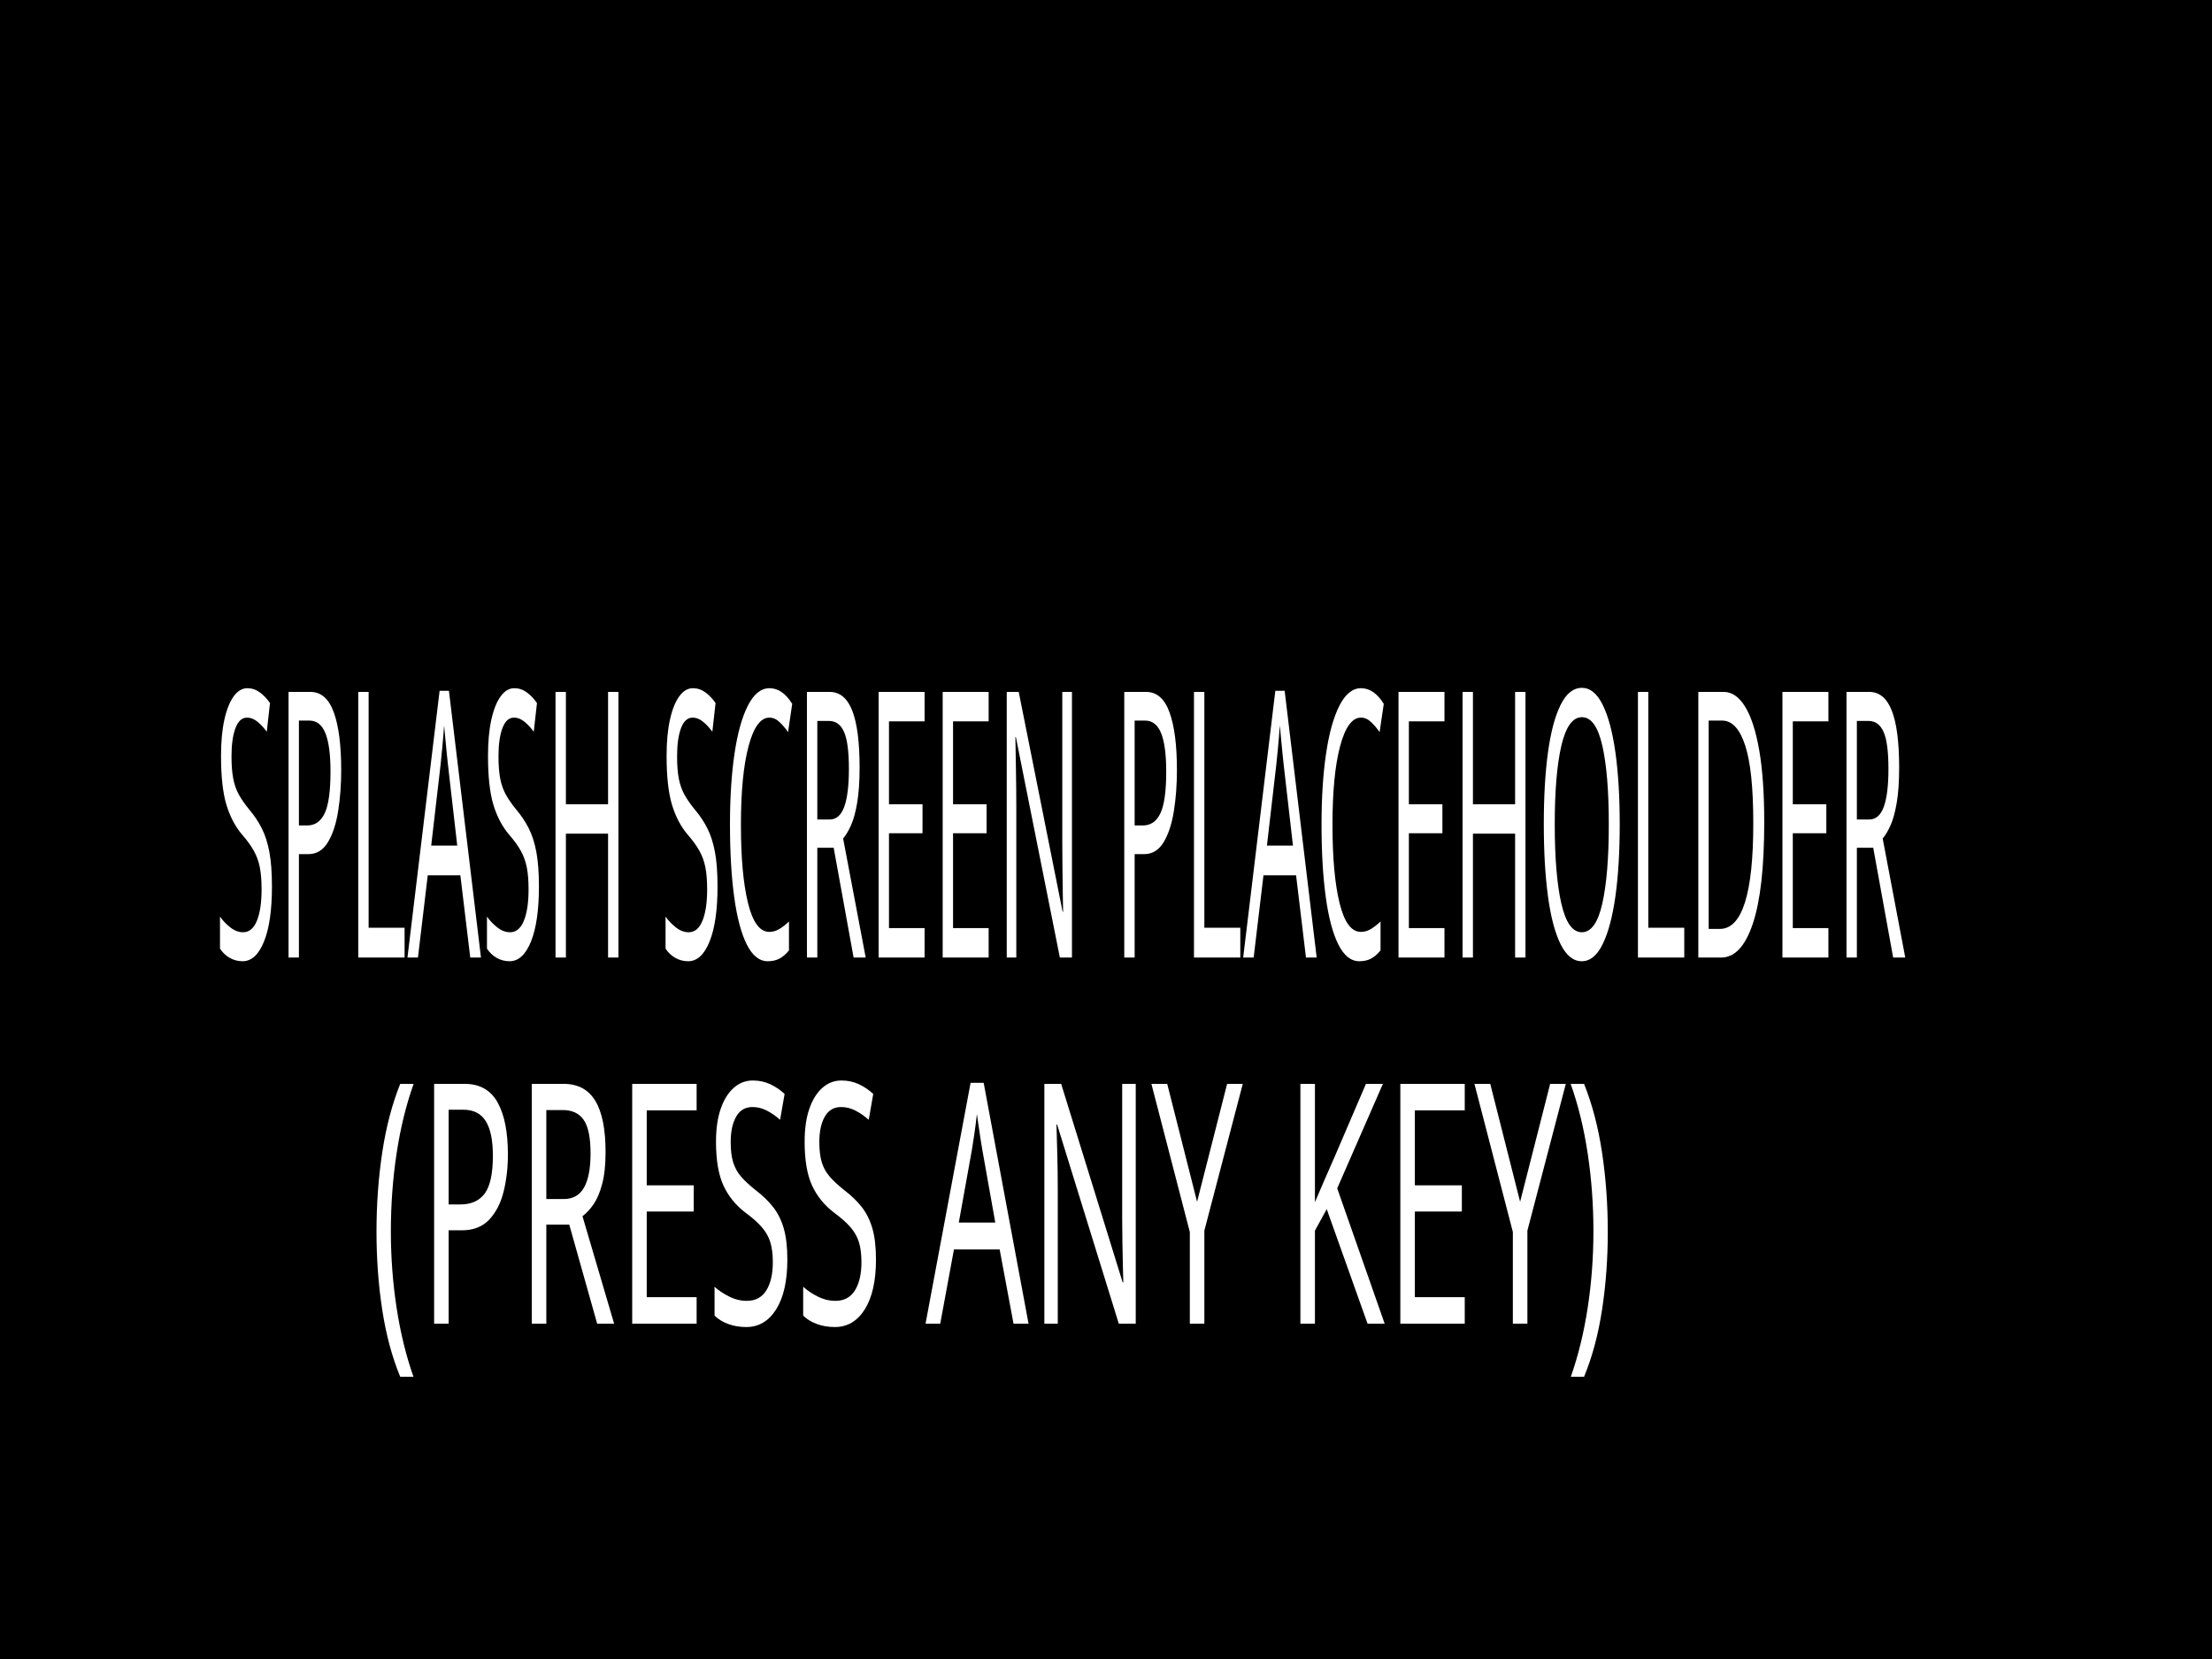
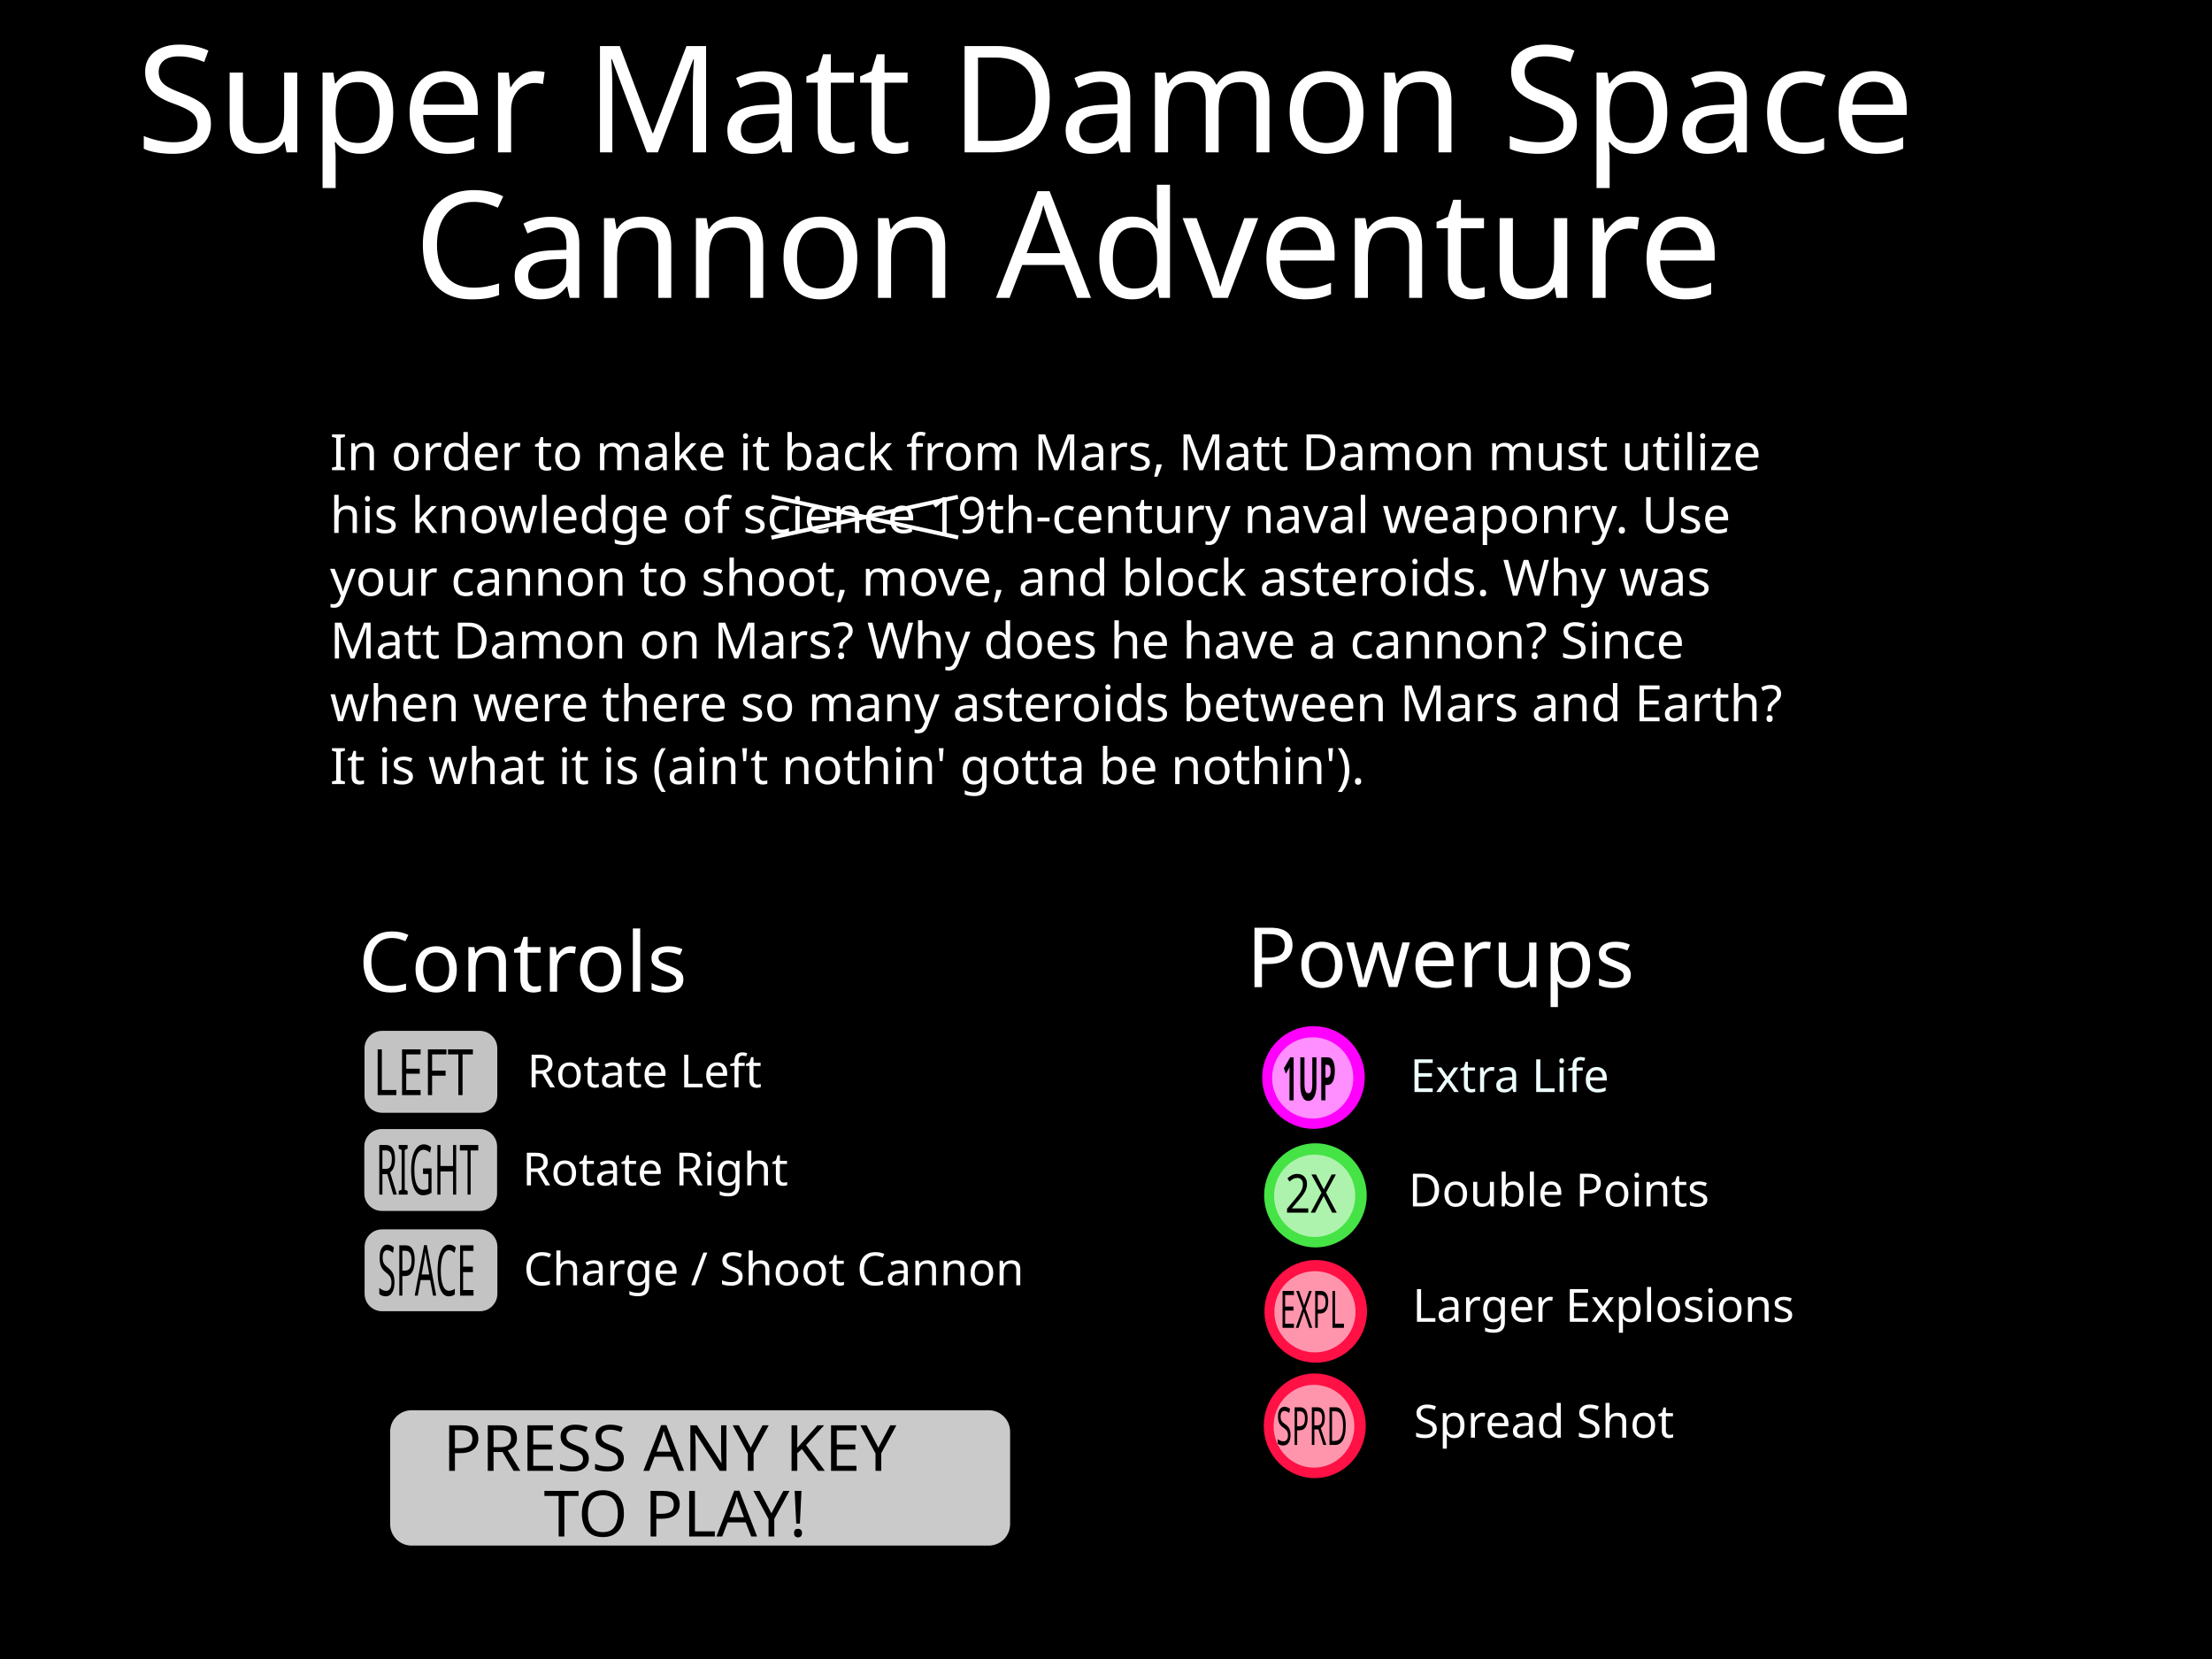
- <svg xmlns="http://www.w3.org/2000/svg" width="1024" height="768" viewBox="0 0 1024 768" id="svg3403" version="1.1">
-   <defs id="defs3405" />
+ <svg xmlns="http://www.w3.org/2000/svg" width="1024" height="768" viewBox="0 0 1024 768" id="svg9404" version="1.1">
+   <defs id="defs9406" />
  <g id="layer1" transform="translate(0,-284.3622)">
-     <rect style="fill:#000000" id="rect3411" width="1265.714" height="891.429" x="-62.857" y="243.791" />
-     <text xml:space="preserve" style="font-style:normal;font-weight:normal;font-size:95.844px;line-height:125%;font-family:sans-serif;letter-spacing:0px;word-spacing:0px;fill:#ffffff;fill-opacity:1;stroke:none;stroke-width:1px;stroke-linecap:butt;stroke-linejoin:miter;stroke-opacity:1" x="178.102" y="404.956" id="text3413" transform="scale(0.5565389,1.79682)">
-       <tspan id="tspan3415" x="178.102" y="404.956">SPLASH SCREEN PLACEHOLDER</tspan>
+     <rect style="fill:#000000;fill-opacity:1;stroke:none;stroke-opacity:1" id="rect9975" width="1117.229" height="826.305" x="-61.467" y="256.127" />
+     <text xml:space="preserve" style="font-style:normal;font-variant:normal;font-weight:normal;font-stretch:normal;font-size:27.5px;line-height:125%;font-family:'Arial Rounded MT Bold';-inkscape-font-specification:'Arial Rounded MT Bold, ';letter-spacing:0px;word-spacing:0px;fill:#ffffff;fill-opacity:1;stroke:none;stroke-width:1px;stroke-linecap:butt;stroke-linejoin:miter;stroke-opacity:1" x="171.429" y="539.505" id="text10070">
+       <tspan id="tspan10072" x="171.429" y="539.505" />
    </text>
-     <text xml:space="preserve" style="font-style:normal;font-weight:normal;font-size:107.798px;line-height:125%;font-family:sans-serif;letter-spacing:0px;word-spacing:0px;fill:#ffffff;fill-opacity:1;stroke:none;stroke-width:1px;stroke-linecap:butt;stroke-linejoin:miter;stroke-opacity:1" x="247.086" y="621.971" id="text3500" transform="scale(0.6932847,1.442409)">
-       <tspan id="tspan3502" x="247.086" y="621.971">(PRESS ANY KEY)</tspan>
+     <text xml:space="preserve" style="font-style:normal;font-variant:normal;font-weight:900;font-stretch:normal;font-size:27.5px;line-height:125%;font-family:'Arial Black';-inkscape-font-specification:'Arial Black,  Heavy';letter-spacing:0px;word-spacing:0px;fill:#000000;fill-opacity:1;stroke:none;stroke-width:1px;stroke-linecap:butt;stroke-linejoin:miter;stroke-opacity:1" x="157.143" y="529.505" id="text10090">
+       <tspan id="tspan10092" x="157.143" y="529.505" />
    </text>
+     <text xml:space="preserve" style="font-style:normal;font-variant:normal;font-weight:900;font-stretch:normal;font-size:27.5px;line-height:125%;font-family:'Arial Black';-inkscape-font-specification:'Arial Black, Heavy';letter-spacing:0px;word-spacing:0px;fill:#ff0000;fill-opacity:1;stroke:none;stroke-width:1px;stroke-linecap:butt;stroke-linejoin:miter;stroke-opacity:1" x="165.714" y="545.219" id="text10094">
+       <tspan id="tspan10096" x="165.714" y="545.219" />
+     </text>
+     <text xml:space="preserve" style="font-style:normal;font-weight:normal;font-size:68.898px;line-height:125%;font-family:sans-serif;letter-spacing:0px;word-spacing:0px;fill:#ffffff;fill-opacity:1;stroke:none;stroke-width:1px;stroke-linecap:butt;stroke-linejoin:miter;stroke-opacity:1" x="63.053" y="354.89" id="text10422">
+       <tspan id="tspan10424" x="63.053" y="354.89">Super Matt Damon Space</tspan>
+     </text>
+     <g id="g3669" transform="translate(-10.10152,120.2082)">
+       <g transform="matrix(0.7703431,0,0,0.7703431,318.1897,182.6194)" id="g10042">
+         <rect style="fill:#ffffff;fill-opacity:0.764;stroke:none;stroke-opacity:1" id="rect9979" width="79.79" height="49.204" x="-180.889" y="595.526" rx="10.532" ry="10.532" />
+         <text xml:space="preserve" style="font-style:normal;font-weight:normal;font-size:32.813px;line-height:125%;font-family:sans-serif;letter-spacing:0px;word-spacing:0px;fill:#000000;fill-opacity:1;stroke:none;stroke-width:1px;stroke-linecap:butt;stroke-linejoin:miter;stroke-opacity:1" x="-206.229" y="540.224" id="text9981" transform="scale(0.8519315,1.173803)">
+           <tspan id="tspan9983" x="-206.229" y="540.224">LEFT</tspan>
+         </text>
+       </g>
+       <g transform="matrix(0.7703431,0,0,0.7703431,318.4271,178.347)" id="g10047">
+         <rect style="fill:#ffffff;fill-opacity:0.764;stroke:none;stroke-opacity:1" id="rect9979-6" width="79.79" height="49.204" x="-181.316" y="660.065" rx="10.532" ry="10.532" />
+         <text xml:space="preserve" style="font-style:normal;font-weight:normal;font-size:29.357px;line-height:125%;font-family:sans-serif;letter-spacing:0px;word-spacing:0px;fill:#000000;fill-opacity:1;stroke:none;stroke-width:1px;stroke-linecap:butt;stroke-linejoin:miter;stroke-opacity:1" x="-247.655" y="492.272" id="text10030" transform="scale(0.7038082,1.420842)">
+           <tspan id="tspan10032" x="-247.655" y="492.272">RIGHT</tspan>
+         </text>
+       </g>
+       <g transform="matrix(0.7703431,0,0,0.7703431,316.2261,184.3215)" id="g10052">
+         <rect style="fill:#ffffff;fill-opacity:0.764;stroke:none;stroke-opacity:1" id="rect9979-68" width="79.79" height="49.204" x="-178.286" y="712.593" rx="10.532" ry="10.532" />
+         <text xml:space="preserve" style="font-style:normal;font-weight:normal;font-size:29.252px;line-height:125%;font-family:sans-serif;letter-spacing:0px;word-spacing:0px;fill:#000000;fill-opacity:1;stroke:none;stroke-width:1px;stroke-linecap:butt;stroke-linejoin:miter;stroke-opacity:1" x="-246.709" y="519.915" id="text10034" transform="scale(0.6909949,1.447189)">
+           <tspan id="tspan10036" x="-246.709" y="519.915">SPACE</tspan>
+         </text>
+       </g>
+       <text id="text10106" y="667.524" x="254.14" style="font-style:normal;font-weight:normal;font-size:21.184px;line-height:125%;font-family:sans-serif;letter-spacing:0px;word-spacing:0px;fill:#ffffff;fill-opacity:1;stroke:none;stroke-width:1px;stroke-linecap:butt;stroke-linejoin:miter;stroke-opacity:1" xml:space="preserve">
+         <tspan y="667.524" x="254.14" id="tspan10108">Rotate Left</tspan>
+       </text>
+       <text id="text10110" y="712.92" x="251.939" style="font-style:normal;font-weight:normal;font-size:21.184px;line-height:125%;font-family:sans-serif;letter-spacing:0px;word-spacing:0px;fill:#ffffff;fill-opacity:1;stroke:none;stroke-width:1px;stroke-linecap:butt;stroke-linejoin:miter;stroke-opacity:1" xml:space="preserve">
+         <tspan y="712.92" x="251.939" id="tspan10112">Rotate Right</tspan>
+       </text>
+       <text id="text10114" y="759.14" x="252.489" style="font-style:normal;font-weight:normal;font-size:21.184px;line-height:125%;font-family:sans-serif;letter-spacing:0px;word-spacing:0px;fill:#ffffff;fill-opacity:1;stroke:none;stroke-width:1px;stroke-linecap:butt;stroke-linejoin:miter;stroke-opacity:1" xml:space="preserve">
+         <tspan y="759.14" x="252.489" id="tspan10116">Charge / Shoot Cannon</tspan>
+       </text>
+       <text id="text10126" y="623.23" x="176.005" style="font-style:normal;font-weight:normal;font-size:38.517px;line-height:125%;font-family:sans-serif;letter-spacing:0px;word-spacing:0px;fill:#ffffff;fill-opacity:1;stroke:none;stroke-width:1px;stroke-linecap:butt;stroke-linejoin:miter;stroke-opacity:1" xml:space="preserve">
+         <tspan y="623.23" x="176.005" id="tspan10128">Controls</tspan>
+       </text>
+     </g>
+     <text xml:space="preserve" style="font-style:normal;font-weight:normal;font-size:38.517px;line-height:125%;font-family:sans-serif;letter-spacing:0px;word-spacing:0px;fill:#ffffff;fill-opacity:1;stroke:none;stroke-width:1px;stroke-linecap:butt;stroke-linejoin:miter;stroke-opacity:1" x="576.998" y="741.326" id="text10130">
+       <tspan id="tspan10132" x="576.998" y="741.326">Powerups</tspan>
+     </text>
+     <g transform="matrix(1.189224,0,0,1.189224,584.2594,-444.5553)" id="layer1-2">
+       <ellipse ry="19.983" rx="19.97" cy="1032.368" cx="20.002" id="path6943" style="fill:#ff00ff;fill-opacity:1;stroke:none;stroke-opacity:1" />
+       <ellipse ry="15.816" rx="15.805" cy="1032.539" cx="19.7" id="path6943-8" style="fill:#ffffff;fill-opacity:0.557;stroke:none;stroke-opacity:1" />
+       <text transform="scale(0.6761267,1.479013)" id="text7521" y="704.02" x="11.609" style="font-style:normal;font-variant:normal;font-weight:900;font-stretch:normal;font-size:15.847px;line-height:125%;font-family:'Arial Black';-inkscape-font-specification:'Arial Black,  Heavy';letter-spacing:0px;word-spacing:0px;fill:#000000;fill-opacity:1;stroke:none;stroke-width:1px;stroke-linecap:butt;stroke-linejoin:miter;stroke-opacity:1" xml:space="preserve">
+         <tspan y="704.02" x="11.609" id="tspan7523">1UP</tspan>
+       </text>
+     </g>
+     <g transform="matrix(1.188956,0,0,1.188956,585.5235,-336.325)" id="layer1-7">
+       <ellipse ry="19.983" rx="19.97" cy="1032.63" cx="19.821" id="path6943-5" style="fill:#ff1045;fill-opacity:1;stroke:none;stroke-opacity:1" />
+       <ellipse ry="15.816" rx="15.805" cy="1032.801" cx="19.52" id="path6943-8-1" style="fill:#ffffff;fill-opacity:0.557;stroke:none;stroke-opacity:1" />
+       <text transform="scale(0.7431654,1.345595)" id="text8801" y="772.192" x="7.84" style="font-style:normal;font-weight:normal;font-size:14.97px;line-height:125%;font-family:sans-serif;letter-spacing:0px;word-spacing:0px;fill:#000000;fill-opacity:1;stroke:none;stroke-width:1px;stroke-linecap:butt;stroke-linejoin:miter;stroke-opacity:1" xml:space="preserve">
+         <tspan y="772.192" x="7.84" id="tspan8803">EXPL</tspan>
+       </text>
+     </g>
+     <g transform="matrix(2.405377,0,0,2.405377,584.8845,-1669.82)" id="layer1-27">
+       <ellipse ry="10.017" rx="9.87" cy="1042.474" cx="10.007" id="path6943-4" style="fill:#45e345;fill-opacity:1;stroke:none;stroke-opacity:1" />
+       <ellipse ry="7.928" rx="7.812" cy="1042.559" cx="9.858" id="path6943-8-10" style="fill:#ffffff;fill-opacity:0.557;stroke:none;stroke-opacity:1" />
+       <text transform="scale(0.9165212,1.091082)" id="text9381" y="958.5" x="4.503" style="font-style:normal;font-weight:normal;font-size:9.434px;line-height:125%;font-family:sans-serif;letter-spacing:0px;word-spacing:0px;fill:#000000;fill-opacity:1;stroke:none;stroke-width:1px;stroke-linecap:butt;stroke-linejoin:miter;stroke-opacity:1" xml:space="preserve">
+         <tspan y="958.5" x="4.503" id="tspan9383">2X</tspan>
+       </text>
+     </g>
+     <text xml:space="preserve" style="font-style:normal;font-weight:normal;font-size:21.184px;line-height:125%;font-family:sans-serif;letter-spacing:0px;word-spacing:0px;fill:#eeffff;fill-opacity:1;stroke:none;stroke-width:1px;stroke-linecap:butt;stroke-linejoin:miter;stroke-opacity:1" x="652.743" y="789.881" id="text10406">
+       <tspan id="tspan10408" x="652.743" y="789.881">Extra Life</tspan>
+     </text>
+     <text xml:space="preserve" style="font-style:normal;font-weight:normal;font-size:21.184px;line-height:125%;font-family:sans-serif;letter-spacing:0px;word-spacing:0px;fill:#ffffff;fill-opacity:1;stroke:none;stroke-width:1px;stroke-linecap:butt;stroke-linejoin:miter;stroke-opacity:1" x="652.021" y="842.838" id="text10410">
+       <tspan id="tspan10412" x="652.021" y="842.838">Double Points</tspan>
+     </text>
+     <text xml:space="preserve" style="font-style:normal;font-weight:normal;font-size:21.184px;line-height:125%;font-family:sans-serif;letter-spacing:0px;word-spacing:0px;fill:#ffffff;fill-opacity:1;stroke:none;stroke-width:1px;stroke-linecap:butt;stroke-linejoin:miter;stroke-opacity:1" x="653.899" y="896.251" id="text10414">
+       <tspan id="tspan10416" x="653.899" y="896.251">Larger Explosions</tspan>
+     </text>
+     <text xml:space="preserve" style="font-style:normal;font-weight:normal;font-size:21.184px;line-height:125%;font-family:sans-serif;letter-spacing:0px;word-spacing:0px;fill:#ffffff;fill-opacity:1;stroke:none;stroke-width:1px;stroke-linecap:butt;stroke-linejoin:miter;stroke-opacity:1" x="654.477" y="949.908" id="text10418">
+       <tspan id="tspan10420" x="654.477" y="949.908">Spread Shot</tspan>
+     </text>
+     <g id="g3723" transform="matrix(0.8052816,0,0,0.8052816,-230.8327,229.6704)">
+       <rect ry="12.325" rx="12.325" y="878.61" x="510.929" height="77.816" width="356.399" id="rect11003" style="fill:#ffffff;fill-opacity:0.792;stroke:none;stroke-opacity:1" />
+       <text id="text11025" y="913.454" x="541.313" style="font-style:normal;font-weight:normal;font-size:36.678px;line-height:125%;font-family:sans-serif;letter-spacing:0px;word-spacing:0px;fill:#000000;fill-opacity:1;stroke:none;stroke-width:1px;stroke-linecap:butt;stroke-linejoin:miter;stroke-opacity:1" xml:space="preserve">
+         <tspan y="913.454" x="541.313" id="tspan11027">PRESS ANY KEY</tspan>
+       </text>
+       <text id="text11029" y="951.177" x="599.246" style="font-style:normal;font-weight:normal;font-size:36.678px;line-height:125%;font-family:sans-serif;letter-spacing:0px;word-spacing:0px;fill:#000000;fill-opacity:1;stroke:none;stroke-width:1px;stroke-linecap:butt;stroke-linejoin:miter;stroke-opacity:1" xml:space="preserve">
+         <tspan y="951.177" x="599.246" id="tspan11031">TO PLAY!</tspan>
+       </text>
+     </g>
+     <text xml:space="preserve" style="font-style:normal;font-weight:normal;font-size:22.966px;line-height:125%;font-family:sans-serif;letter-spacing:0px;word-spacing:0px;fill:#000000;fill-opacity:1;stroke:none;stroke-width:1px;stroke-linecap:butt;stroke-linejoin:miter;stroke-opacity:1" x="373.835" y="403.862" id="text3464">
+       <tspan id="tspan3466" x="373.835" y="403.862">Ca</tspan>
+     </text>
+     <text xml:space="preserve" style="font-style:normal;font-weight:normal;font-size:68.898px;line-height:125%;font-family:sans-serif;letter-spacing:0px;word-spacing:0px;fill:#ffffff;fill-opacity:1;stroke:none;stroke-width:1px;stroke-linecap:butt;stroke-linejoin:miter;stroke-opacity:1" x="191.545" y="422.264" id="text10422-5">
+       <tspan id="tspan10424-4" x="191.545" y="422.264">Cannon Adventure</tspan>
+     </text>
+     <text xml:space="preserve" style="font-style:normal;font-weight:normal;font-size:23.246px;line-height:125%;font-family:sans-serif;letter-spacing:0px;word-spacing:0px;fill:#ffffff;fill-opacity:1;stroke:none;stroke-width:1px;stroke-linecap:butt;stroke-linejoin:miter;stroke-opacity:1" x="152.749" y="502.029" id="text3486">
+       <tspan id="tspan3488" x="152.749" y="502.029">In order to make it back from Mars, Matt Damon must utilize</tspan>
+       <tspan x="152.749" y="531.086" id="tspan3490">his knowledge of science 19th-century naval weaponry. Use</tspan>
+       <tspan x="152.749" y="560.144" id="tspan3492">your cannon to shoot, move, and block asteroids. Why was</tspan>
+       <tspan x="152.749" y="589.201" id="tspan3494">Matt Damon on Mars? Why does he have a cannon? Since</tspan>
+       <tspan x="152.749" y="618.259" id="tspan3760">when were there so many asteroids between Mars and Earth?</tspan>
+       <tspan x="152.749" y="647.316" id="tspan3498">It is what it is (ain't nothin' gotta be nothin').</tspan>
+     </text>
+     <g id="g3821">
+       <rect transform="matrix(0.9768507,0.2139224,-0.2139224,0.9768507,0,0)" y="425.011" x="458.975" height="1.894" width="88.388" id="rect3804" style="fill:#ffffff" />
+       <rect transform="matrix(-0.9768507,0.2139224,0.2139224,0.9768507,0,0)" y="596.355" x="-323.149" height="1.894" width="88.388" id="rect3804-5" style="fill:#ffffff" />
+     </g>
+     <g id="g3425" transform="matrix(2.357726,0,0,2.404357,585.3712,-1562.24)">
+       <ellipse ry="10.073" rx="10.015" cy="1042.541" cx="9.866" id="path6943-3" style="fill:#ff1045;fill-opacity:1;stroke:none;stroke-opacity:1" />
+       <ellipse ry="7.972" rx="7.926" cy="1042.627" cx="9.715" id="path6943-8-9" style="fill:#ffffff;fill-opacity:0.557;stroke:none;stroke-opacity:1" />
+       <text transform="scale(0.7412811,1.349016)" id="text8801-3" y="775.549" x="3.119" style="font-style:normal;font-weight:normal;font-size:7.527px;line-height:125%;font-family:sans-serif;letter-spacing:0px;word-spacing:0px;fill:#000000;fill-opacity:1;stroke:none;stroke-width:1px;stroke-linecap:butt;stroke-linejoin:miter;stroke-opacity:1" xml:space="preserve">
+         <tspan y="775.549" x="3.119" id="tspan8803-4">SPRD</tspan>
+       </text>
+     </g>
  </g>
</svg>
